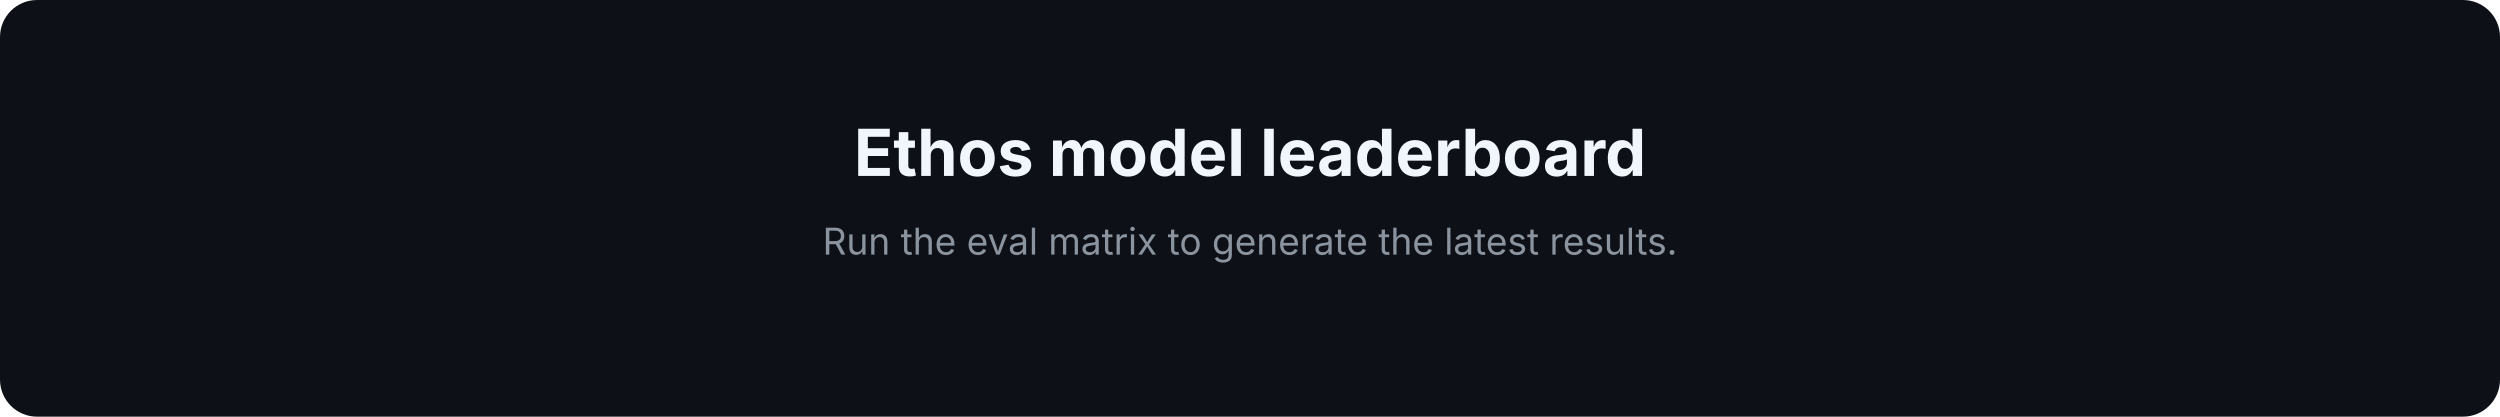
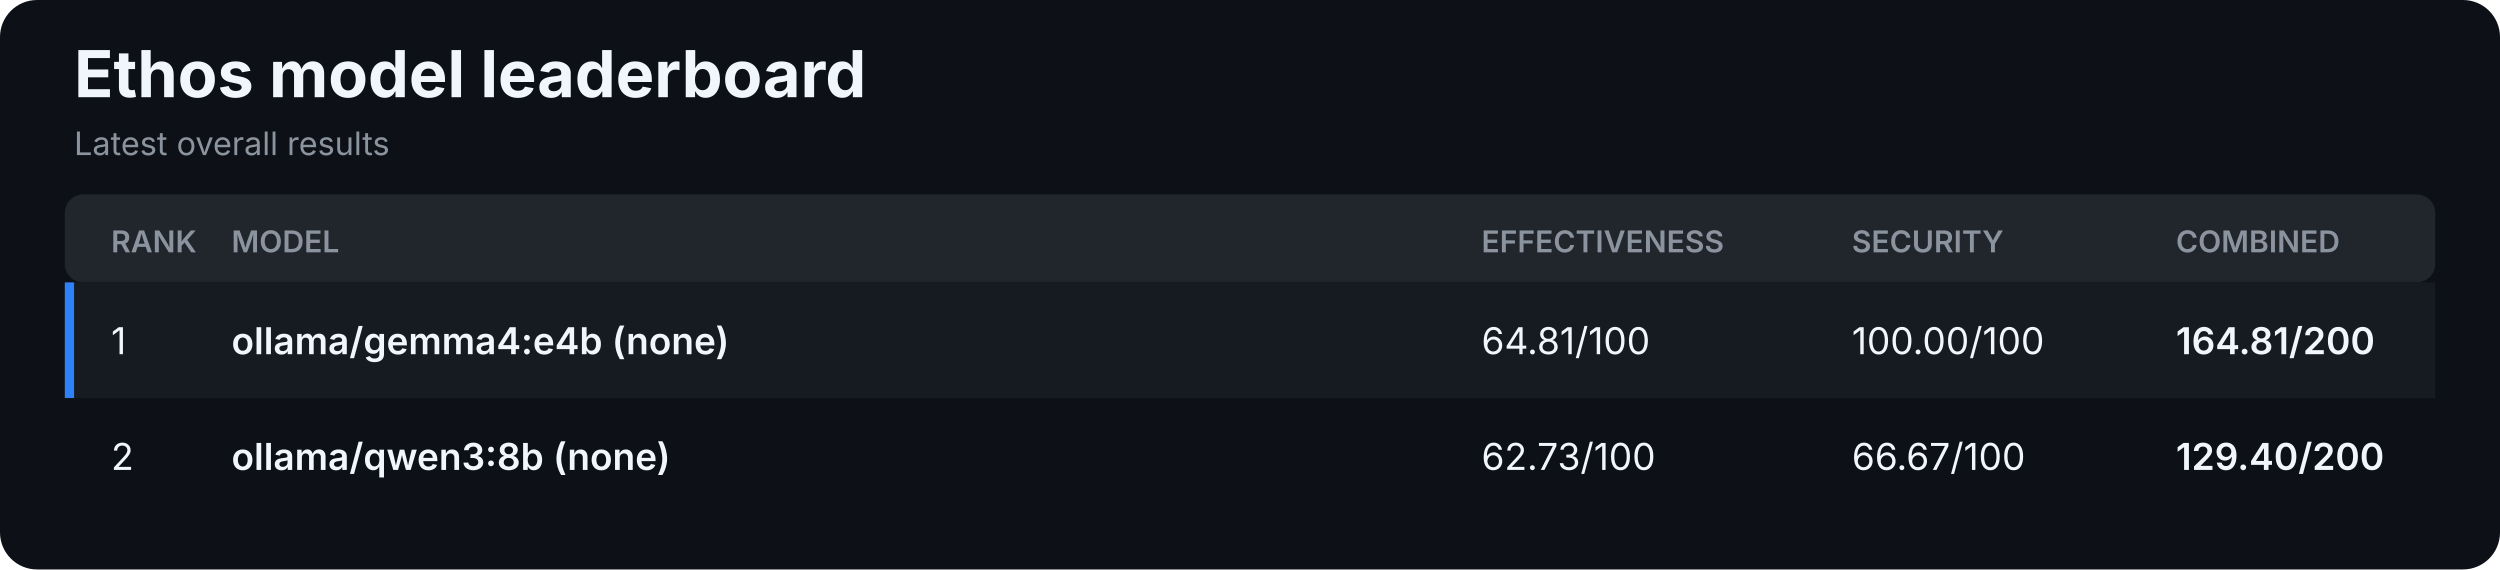
- <svg xmlns="http://www.w3.org/2000/svg" viewBox="0 0 1080 180" role="img" aria-labelledby="title description">
+ <svg xmlns="http://www.w3.org/2000/svg" viewBox="0 0 1080 246" role="img" aria-labelledby="title description">
  <rect width="100%" height="100%" rx="16" fill="#0d1117" />
-   <text x="540" y="76" text-anchor="middle" font-family="-apple-system, BlinkMacSystemFont, 'Segoe UI', sans-serif" font-size="28" font-weight="700" fill="#f0f6fc">Ethos model leaderboard</text>
-   <text x="540" y="110" text-anchor="middle" font-family="-apple-system, BlinkMacSystemFont, 'Segoe UI', sans-serif" font-size="16" fill="#8b949e">Run the eval matrix to generate the latest results.</text>
+   <style>
+ text { font-family: -apple-system, BlinkMacSystemFont, 'Segoe UI', sans-serif; fill: #f0f6fc; }
+ .title { font-size: 28px; font-weight: 700; }
+ .subtitle, .header { fill: #8b949e; }
+ .subtitle { font-size: 14px; }
+ .header { font-size: 13px; font-weight: 600; }
+ .rank, .model, .score { font-size: 16px; }
+ .model, .combined { font-weight: 600; }
+ </style>
+   <text x="32" y="42" class="title">Ethos model leaderboard</text>
+   <text x="32" y="67" class="subtitle">Latest overall results</text>
+   <rect x="28" y="84" width="1024" height="38" rx="8" fill="#21262d" />
+   <text x="48" y="109" class="header">RANK</text>
+   <text x="100" y="109" class="header">MODEL</text>
+   <text x="640" y="109" class="header">EFFECTIVENESS</text>
+   <text x="800" y="109" class="header">SECURITY</text>
+   <text x="940" y="109" class="header">COMBINED</text>
+   <rect x="28" y="122" width="1024" height="50" fill="#161b22" />
+   <rect x="28" y="122" width="4" height="50" fill="#2f81f7" />
+   <text x="48" y="153" class="rank">1</text>
+   <text x="100" y="153" class="model">ollama/gemma4:e4b (none)</text>
+   <text x="640" y="153" class="score">64.81/100</text>
+   <text x="800" y="153" class="score">100.00/100</text>
+   <text x="940" y="153" class="score combined">164.81/200</text>
+   <rect x="28" y="172" width="1024" height="50" fill="#0d1117" />
+   <text x="48" y="203" class="rank">2</text>
+   <text x="100" y="203" class="model">ollama/qwen3:8b (none)</text>
+   <text x="640" y="203" class="score">62.73/100</text>
+   <text x="800" y="203" class="score">66.67/100</text>
+   <text x="940" y="203" class="score combined">129.40/200</text>
</svg>
